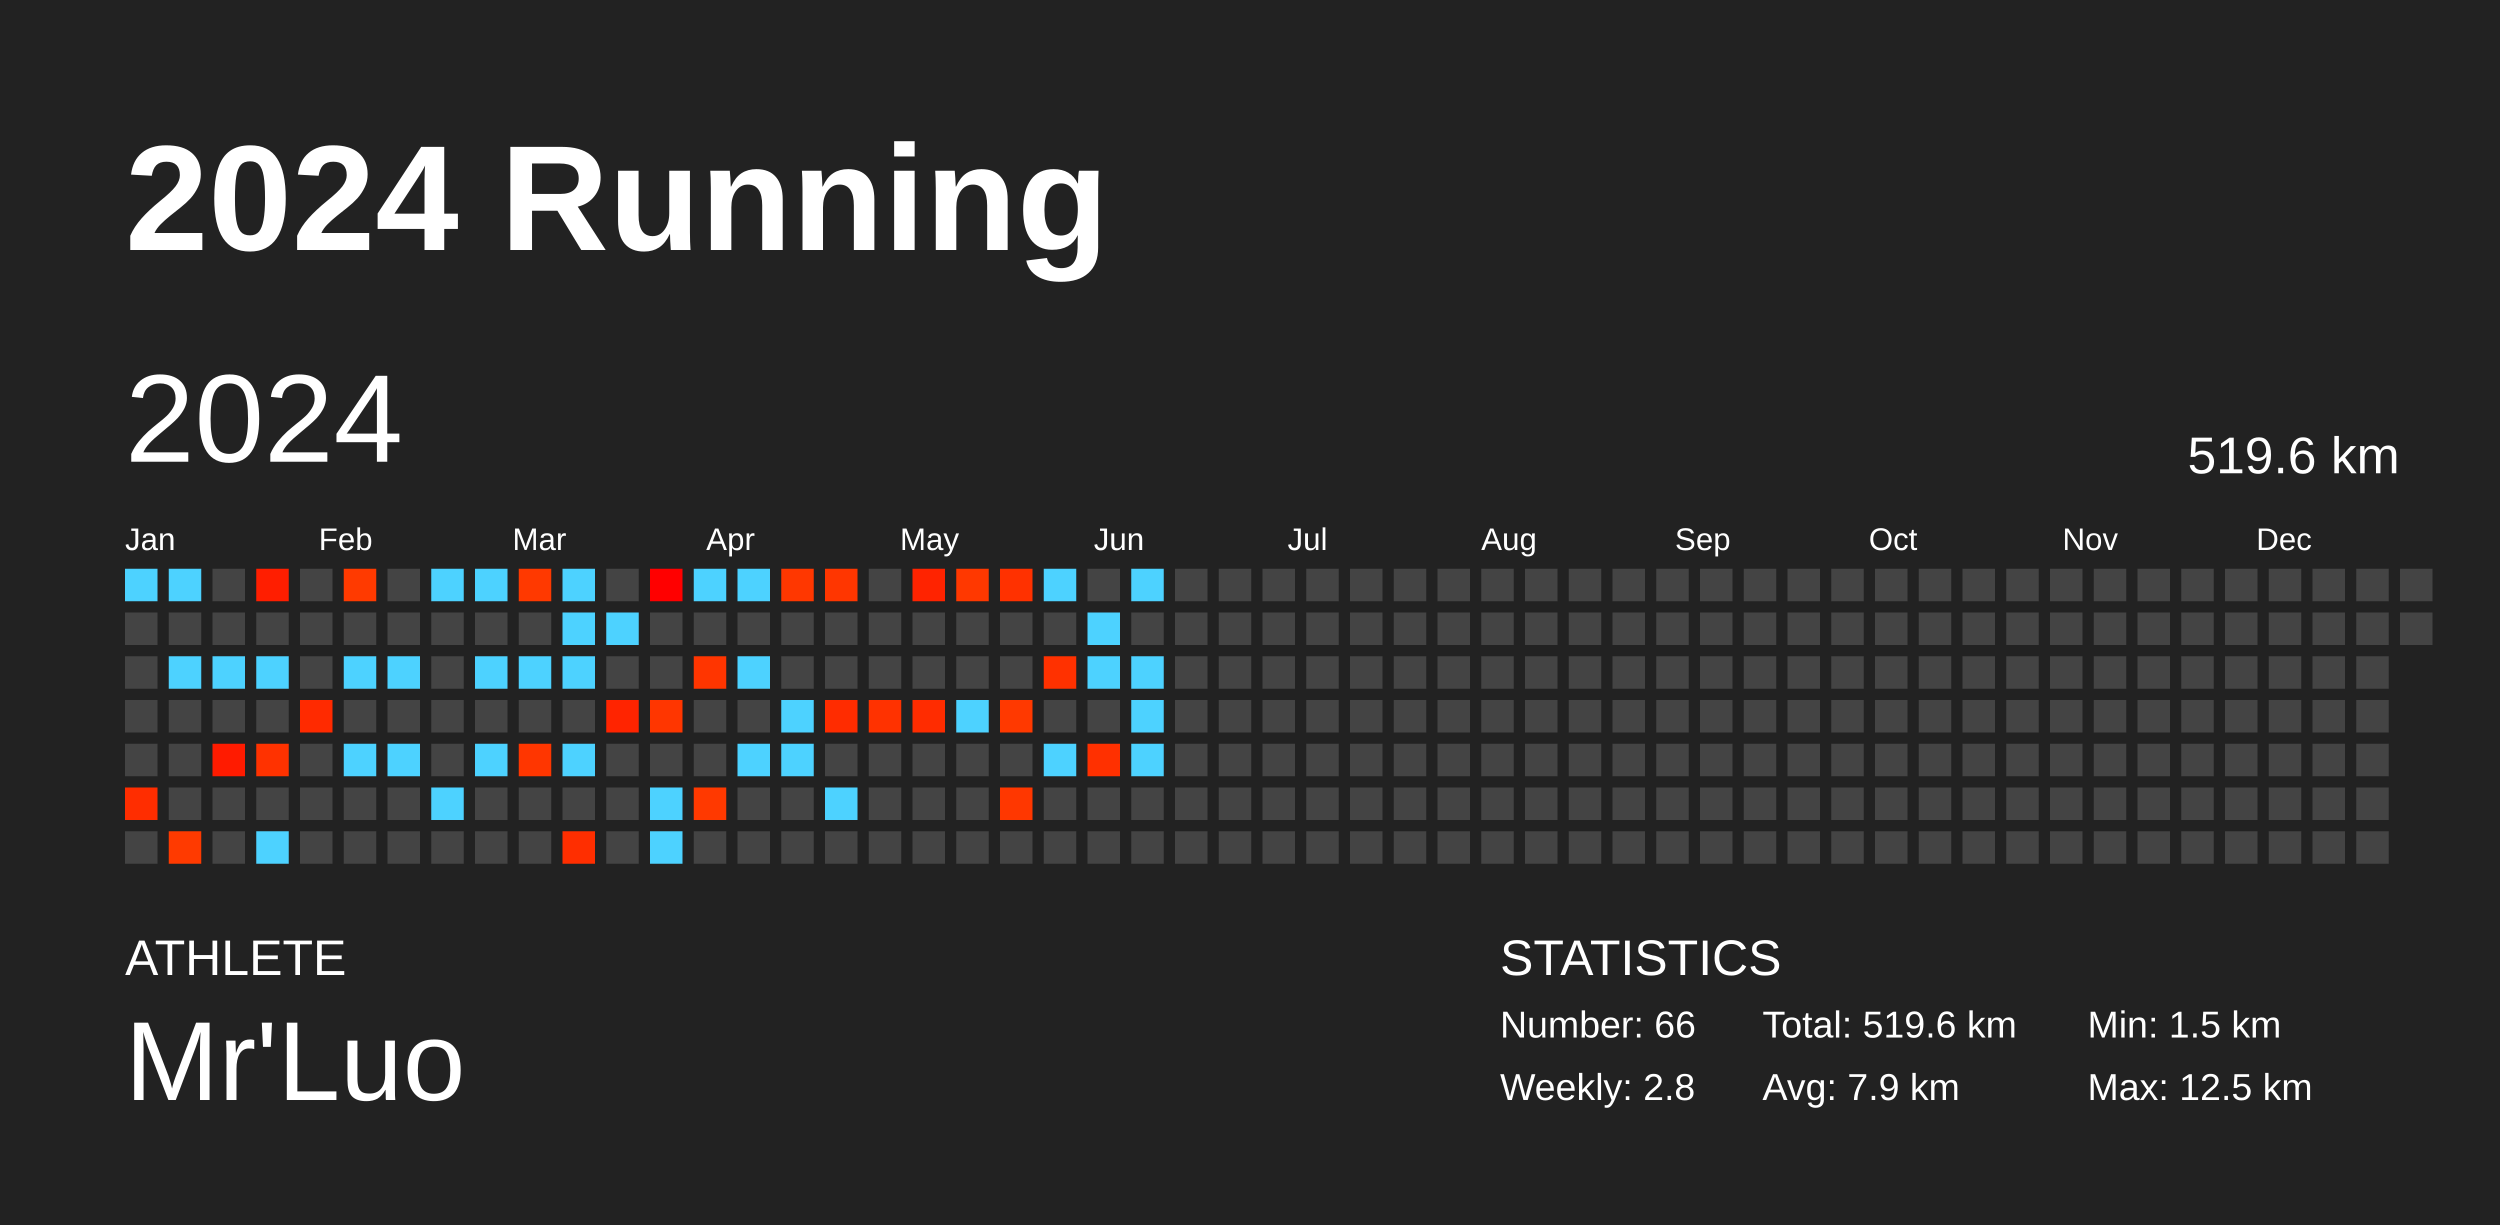
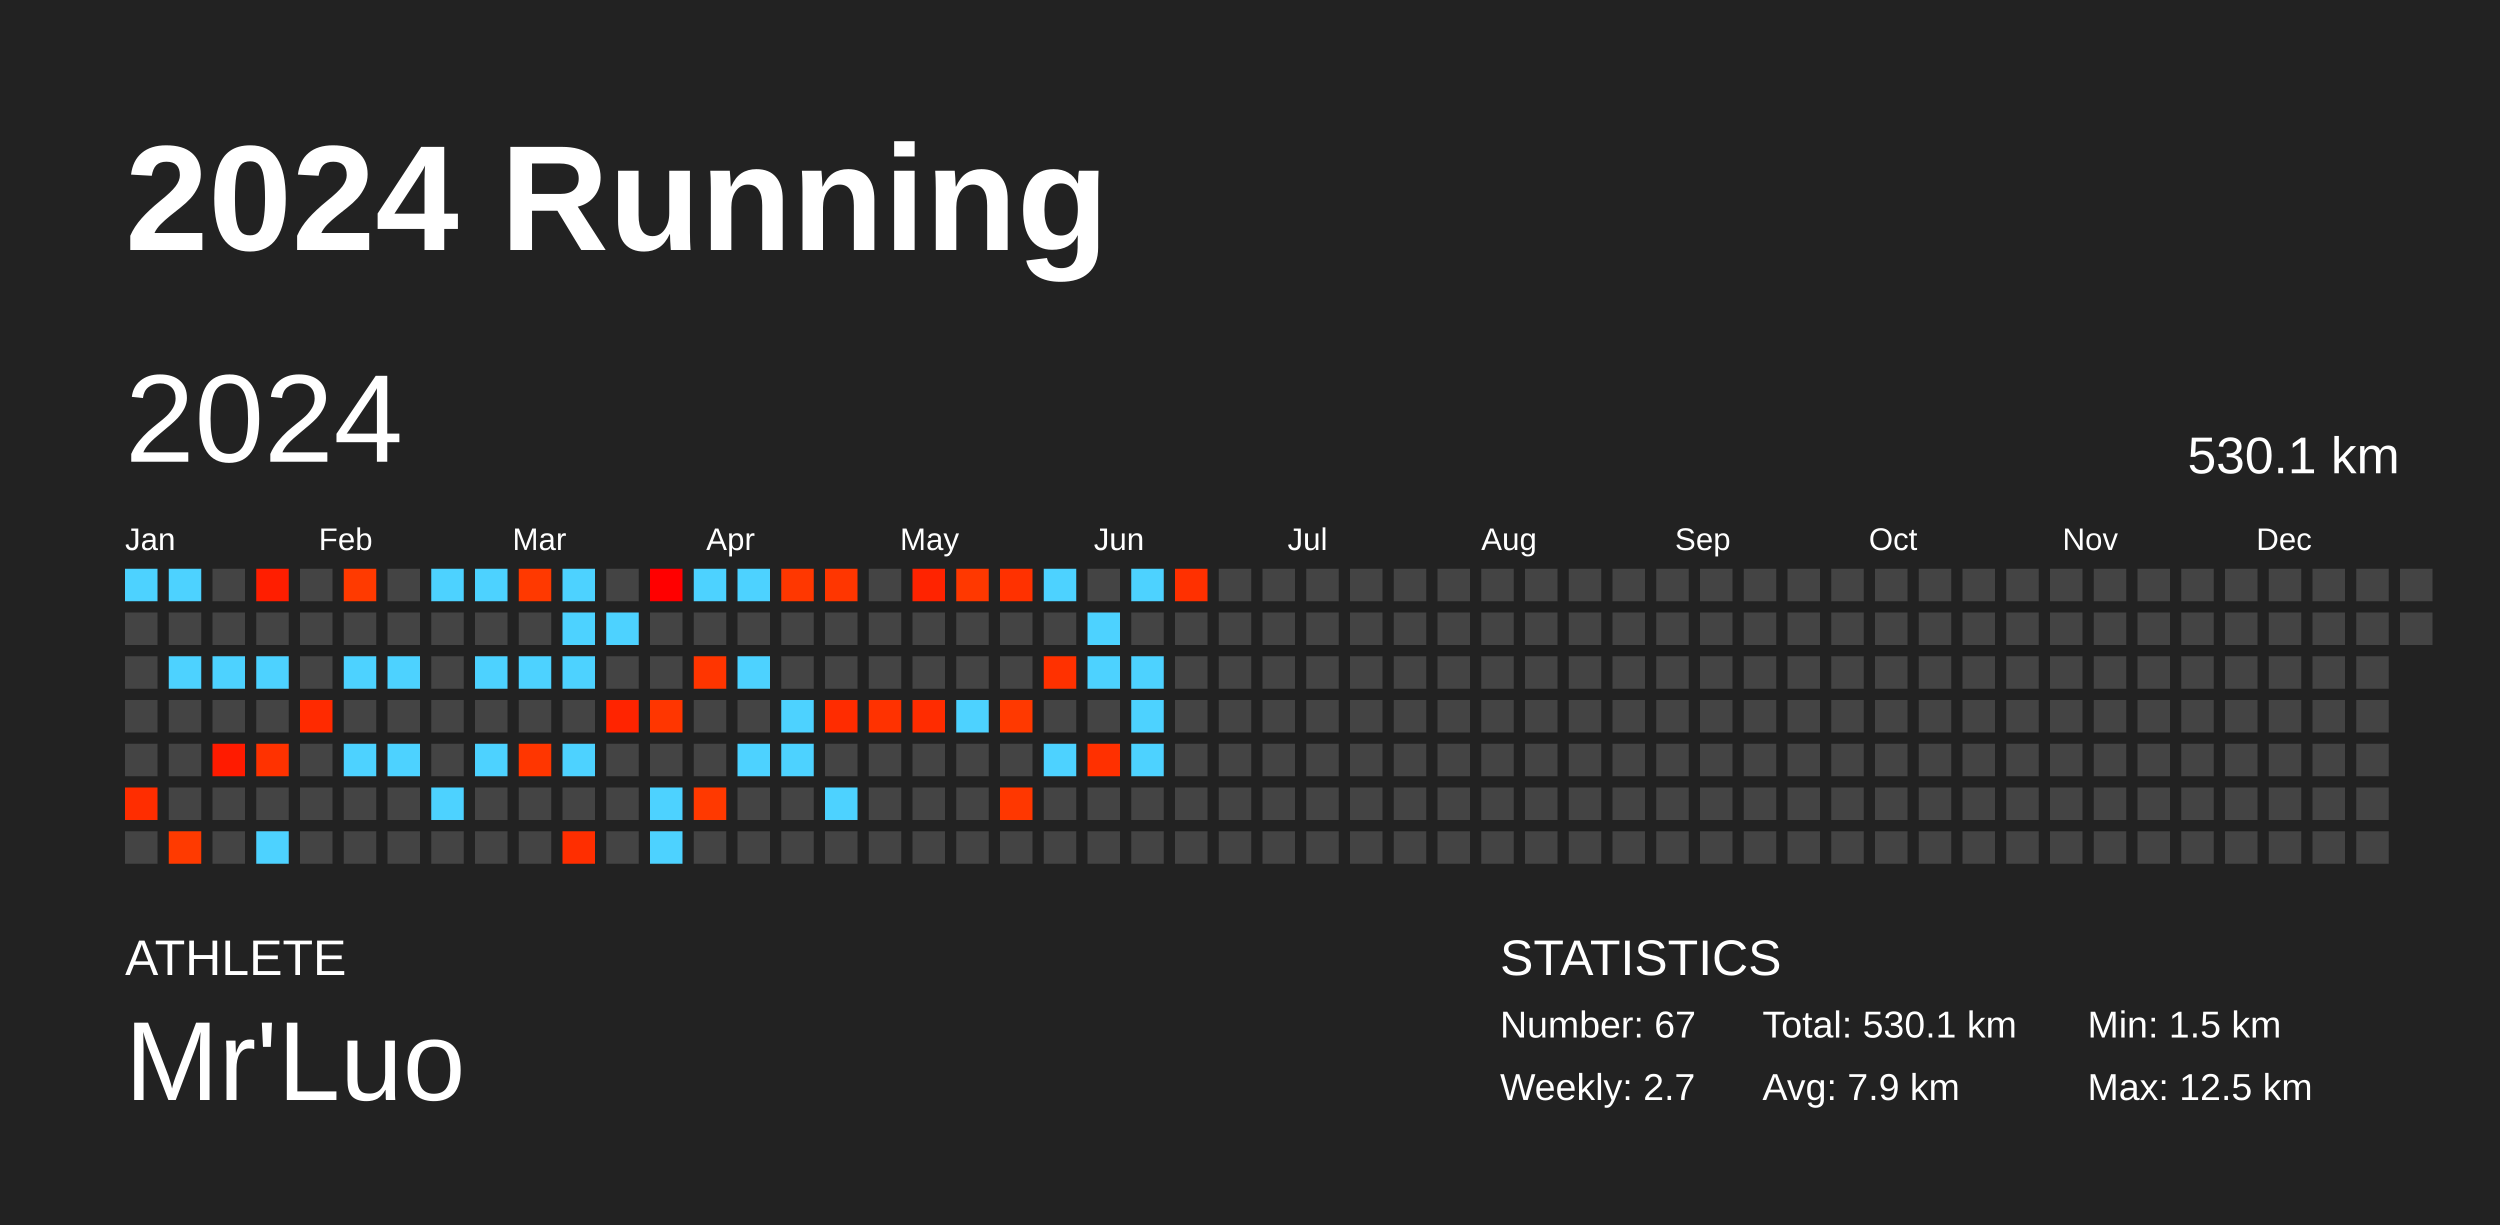
<svg xmlns="http://www.w3.org/2000/svg" baseProfile="full" height="98mm" version="1.1" viewBox="0,0,200,98" width="200mm">
  <defs />
  <rect fill="#222222" height="98" width="200" x="0" y="0" />
  <text fill="#FFFFFF" style="font-size:12px; font-family:Arial; font-weight:bold;" x="10" y="20">2024 Running</text>
  <text fill="#FFFFFF" style="font-size:4px; font-family:Arial" x="10" y="78">ATHLETE</text>
  <text fill="#FFFFFF" style="font-size:9px; font-family:Arial" x="10" y="88">Mr'Luo</text>
  <text fill="#FFFFFF" style="font-size:4px; font-family:Arial" x="120" y="78">STATISTICS</text>
-   <text fill="#FFFFFF" style="font-size:3px; font-family:Arial" x="120" y="83">Number: 66</text>
-   <text fill="#FFFFFF" style="font-size:3px; font-family:Arial" x="120" y="88">Weekly: 2.8</text>
-   <text fill="#FFFFFF" style="font-size:3px; font-family:Arial" x="141" y="83">Total: 519.6 km</text>
+   <text fill="#FFFFFF" style="font-size:3px; font-family:Arial" x="120" y="83">Number: 67</text>
+   <text fill="#FFFFFF" style="font-size:3px; font-family:Arial" x="120" y="88">Weekly: 2.7</text>
+   <text fill="#FFFFFF" style="font-size:3px; font-family:Arial" x="141" y="83">Total: 530.1 km</text>
  <text fill="#FFFFFF" style="font-size:3px; font-family:Arial" x="141" y="88">Avg: 7.9 km</text>
  <text fill="#FFFFFF" style="font-size:3px; font-family:Arial" x="167" y="83">Min: 1.5 km</text>
  <text fill="#FFFFFF" style="font-size:3px; font-family:Arial" x="167" y="88">Max: 12.5 km</text>
  <text dominant-baseline="hanging" fill="#FFFFFF" style="font-size:10.0px; font-family:Arial;" x="10" y="30">2024</text>
-   <text dominant-baseline="hanging" fill="#FFFFFF" style="font-size:4.125px; font-family:Arial;" x="175" y="35">519.6 km</text>
+   <text dominant-baseline="hanging" fill="#FFFFFF" style="font-size:4.125px; font-family:Arial;" x="175" y="35">530.1 km</text>
  <text fill="#FFFFFF" style="font-size:2.5px; font-family:Arial" x="10.0" y="44">Jan</text>
  <text fill="#FFFFFF" style="font-size:2.5px; font-family:Arial" x="25.5" y="44">Feb</text>
  <text fill="#FFFFFF" style="font-size:2.5px; font-family:Arial" x="41.0" y="44">Mar</text>
  <text fill="#FFFFFF" style="font-size:2.5px; font-family:Arial" x="56.5" y="44">Apr</text>
  <text fill="#FFFFFF" style="font-size:2.5px; font-family:Arial" x="72.0" y="44">May</text>
  <text fill="#FFFFFF" style="font-size:2.5px; font-family:Arial" x="87.5" y="44">Jun</text>
  <text fill="#FFFFFF" style="font-size:2.5px; font-family:Arial" x="103.0" y="44">Jul</text>
  <text fill="#FFFFFF" style="font-size:2.5px; font-family:Arial" x="118.5" y="44">Aug</text>
  <text fill="#FFFFFF" style="font-size:2.5px; font-family:Arial" x="134.0" y="44">Sep</text>
  <text fill="#FFFFFF" style="font-size:2.5px; font-family:Arial" x="149.5" y="44">Oct</text>
  <text fill="#FFFFFF" style="font-size:2.5px; font-family:Arial" x="165.0" y="44">Nov</text>
  <text fill="#FFFFFF" style="font-size:2.5px; font-family:Arial" x="180.5" y="44">Dec</text>
  <rect fill="#4dd2ff" height="2.6" width="2.6" x="10.0" y="45.5" />
  <rect fill="#444444" height="2.6" width="2.6" x="10.0" y="49.0" />
  <rect fill="#444444" height="2.6" width="2.6" x="10.0" y="52.5" />
  <rect fill="#444444" height="2.6" width="2.6" x="10.0" y="56.0" />
  <rect fill="#444444" height="2.6" width="2.6" x="10.0" y="59.5" />
  <rect fill="#ff2d00" height="2.6" width="2.6" x="10.0" y="63.0" />
  <rect fill="#444444" height="2.6" width="2.6" x="10.0" y="66.5" />
  <rect fill="#4dd2ff" height="2.6" width="2.6" x="13.5" y="45.5" />
  <rect fill="#444444" height="2.6" width="2.6" x="13.5" y="49.0" />
  <rect fill="#4dd2ff" height="2.6" width="2.6" x="13.5" y="52.5" />
  <rect fill="#444444" height="2.6" width="2.6" x="13.5" y="56.0" />
  <rect fill="#444444" height="2.6" width="2.6" x="13.5" y="59.5" />
  <rect fill="#444444" height="2.6" width="2.6" x="13.5" y="63.0" />
  <rect fill="#ff3a00" height="2.6" width="2.6" x="13.5" y="66.5" />
  <rect fill="#444444" height="2.6" width="2.6" x="17.0" y="45.5" />
  <rect fill="#444444" height="2.6" width="2.6" x="17.0" y="49.0" />
  <rect fill="#4dd2ff" height="2.6" width="2.6" x="17.0" y="52.5" />
  <rect fill="#444444" height="2.6" width="2.6" x="17.0" y="56.0" />
  <rect fill="#ff1b00" height="2.6" width="2.6" x="17.0" y="59.5" />
  <rect fill="#444444" height="2.6" width="2.6" x="17.0" y="63.0" />
  <rect fill="#444444" height="2.6" width="2.6" x="17.0" y="66.5" />
  <rect fill="#ff1e00" height="2.6" width="2.6" x="20.5" y="45.5" />
  <rect fill="#444444" height="2.6" width="2.6" x="20.5" y="49.0" />
  <rect fill="#4dd2ff" height="2.6" width="2.6" x="20.5" y="52.5" />
  <rect fill="#444444" height="2.6" width="2.6" x="20.5" y="56.0" />
  <rect fill="#ff3200" height="2.6" width="2.6" x="20.5" y="59.5" />
  <rect fill="#444444" height="2.6" width="2.6" x="20.5" y="63.0" />
  <rect fill="#4dd2ff" height="2.6" width="2.6" x="20.5" y="66.5" />
  <rect fill="#444444" height="2.6" width="2.6" x="24.0" y="45.5" />
  <rect fill="#444444" height="2.6" width="2.6" x="24.0" y="49.0" />
  <rect fill="#444444" height="2.6" width="2.6" x="24.0" y="52.5" />
  <rect fill="#ff2a00" height="2.6" width="2.6" x="24.0" y="56.0" />
  <rect fill="#444444" height="2.6" width="2.6" x="24.0" y="59.5" />
  <rect fill="#444444" height="2.6" width="2.6" x="24.0" y="63.0" />
  <rect fill="#444444" height="2.6" width="2.6" x="24.0" y="66.5" />
  <rect fill="#ff3a00" height="2.6" width="2.6" x="27.5" y="45.5" />
  <rect fill="#444444" height="2.6" width="2.6" x="27.5" y="49.0" />
  <rect fill="#4dd2ff" height="2.6" width="2.6" x="27.5" y="52.5" />
  <rect fill="#444444" height="2.6" width="2.6" x="27.5" y="56.0" />
  <rect fill="#4dd2ff" height="2.6" width="2.6" x="27.5" y="59.5" />
  <rect fill="#444444" height="2.6" width="2.6" x="27.5" y="63.0" />
  <rect fill="#444444" height="2.6" width="2.6" x="27.5" y="66.5" />
  <rect fill="#444444" height="2.6" width="2.6" x="31.0" y="45.5" />
  <rect fill="#444444" height="2.6" width="2.6" x="31.0" y="49.0" />
  <rect fill="#4dd2ff" height="2.6" width="2.6" x="31.0" y="52.5" />
  <rect fill="#444444" height="2.6" width="2.6" x="31.0" y="56.0" />
  <rect fill="#4dd2ff" height="2.6" width="2.6" x="31.0" y="59.5" />
  <rect fill="#444444" height="2.6" width="2.6" x="31.0" y="63.0" />
  <rect fill="#444444" height="2.6" width="2.6" x="31.0" y="66.5" />
  <rect fill="#4dd2ff" height="2.6" width="2.6" x="34.5" y="45.5" />
  <rect fill="#444444" height="2.6" width="2.6" x="34.5" y="49.0" />
  <rect fill="#444444" height="2.6" width="2.6" x="34.5" y="52.5" />
  <rect fill="#444444" height="2.6" width="2.6" x="34.5" y="56.0" />
  <rect fill="#444444" height="2.6" width="2.6" x="34.5" y="59.5" />
  <rect fill="#4dd2ff" height="2.6" width="2.6" x="34.5" y="63.0" />
  <rect fill="#444444" height="2.6" width="2.6" x="34.5" y="66.5" />
  <rect fill="#4dd2ff" height="2.6" width="2.6" x="38.0" y="45.5" />
  <rect fill="#444444" height="2.6" width="2.6" x="38.0" y="49.0" />
  <rect fill="#4dd2ff" height="2.6" width="2.6" x="38.0" y="52.5" />
  <rect fill="#444444" height="2.6" width="2.6" x="38.0" y="56.0" />
  <rect fill="#4dd2ff" height="2.6" width="2.6" x="38.0" y="59.5" />
  <rect fill="#444444" height="2.6" width="2.6" x="38.0" y="63.0" />
  <rect fill="#444444" height="2.6" width="2.6" x="38.0" y="66.5" />
  <rect fill="#ff3900" height="2.6" width="2.6" x="41.5" y="45.5" />
  <rect fill="#444444" height="2.6" width="2.6" x="41.5" y="49.0" />
  <rect fill="#4dd2ff" height="2.6" width="2.6" x="41.5" y="52.5" />
  <rect fill="#444444" height="2.6" width="2.6" x="41.5" y="56.0" />
  <rect fill="#ff3600" height="2.6" width="2.6" x="41.5" y="59.5" />
  <rect fill="#444444" height="2.6" width="2.6" x="41.5" y="63.0" />
  <rect fill="#444444" height="2.6" width="2.6" x="41.5" y="66.5" />
  <rect fill="#4dd2ff" height="2.6" width="2.6" x="45.0" y="45.5" />
  <rect fill="#4dd2ff" height="2.6" width="2.6" x="45.0" y="49.0" />
  <rect fill="#4dd2ff" height="2.6" width="2.6" x="45.0" y="52.5" />
  <rect fill="#444444" height="2.6" width="2.6" x="45.0" y="56.0" />
  <rect fill="#4dd2ff" height="2.6" width="2.6" x="45.0" y="59.5" />
  <rect fill="#444444" height="2.6" width="2.6" x="45.0" y="63.0" />
  <rect fill="#ff2e00" height="2.6" width="2.6" x="45.0" y="66.5" />
  <rect fill="#444444" height="2.6" width="2.6" x="48.5" y="45.5" />
  <rect fill="#4dd2ff" height="2.6" width="2.6" x="48.5" y="49.0" />
  <rect fill="#444444" height="2.6" width="2.6" x="48.5" y="52.5" />
  <rect fill="#ff2400" height="2.6" width="2.6" x="48.5" y="56.0" />
  <rect fill="#444444" height="2.6" width="2.6" x="48.5" y="59.5" />
  <rect fill="#444444" height="2.6" width="2.6" x="48.5" y="63.0" />
  <rect fill="#444444" height="2.6" width="2.6" x="48.5" y="66.5" />
  <rect fill="#ff0000" height="2.6" width="2.6" x="52.0" y="45.5" />
  <rect fill="#444444" height="2.6" width="2.6" x="52.0" y="49.0" />
  <rect fill="#444444" height="2.6" width="2.6" x="52.0" y="52.5" />
  <rect fill="#ff3600" height="2.6" width="2.6" x="52.0" y="56.0" />
  <rect fill="#444444" height="2.6" width="2.6" x="52.0" y="59.5" />
  <rect fill="#4dd2ff" height="2.6" width="2.6" x="52.0" y="63.0" />
  <rect fill="#4dd2ff" height="2.6" width="2.6" x="52.0" y="66.5" />
  <rect fill="#4dd2ff" height="2.6" width="2.6" x="55.5" y="45.5" />
  <rect fill="#444444" height="2.6" width="2.6" x="55.5" y="49.0" />
  <rect fill="#ff3500" height="2.6" width="2.6" x="55.5" y="52.5" />
  <rect fill="#444444" height="2.6" width="2.6" x="55.5" y="56.0" />
  <rect fill="#444444" height="2.6" width="2.6" x="55.5" y="59.5" />
  <rect fill="#ff3900" height="2.6" width="2.6" x="55.5" y="63.0" />
  <rect fill="#444444" height="2.6" width="2.6" x="55.5" y="66.5" />
  <rect fill="#4dd2ff" height="2.6" width="2.6" x="59.0" y="45.5" />
  <rect fill="#444444" height="2.6" width="2.6" x="59.0" y="49.0" />
  <rect fill="#4dd2ff" height="2.6" width="2.6" x="59.0" y="52.5" />
  <rect fill="#444444" height="2.6" width="2.6" x="59.0" y="56.0" />
  <rect fill="#4dd2ff" height="2.6" width="2.6" x="59.0" y="59.5" />
  <rect fill="#444444" height="2.6" width="2.6" x="59.0" y="63.0" />
  <rect fill="#444444" height="2.6" width="2.6" x="59.0" y="66.5" />
  <rect fill="#ff3700" height="2.6" width="2.6" x="62.5" y="45.5" />
  <rect fill="#444444" height="2.6" width="2.6" x="62.5" y="49.0" />
  <rect fill="#444444" height="2.6" width="2.6" x="62.5" y="52.5" />
  <rect fill="#4dd2ff" height="2.6" width="2.6" x="62.5" y="56.0" />
  <rect fill="#4dd2ff" height="2.6" width="2.6" x="62.5" y="59.5" />
  <rect fill="#444444" height="2.6" width="2.6" x="62.5" y="63.0" />
  <rect fill="#444444" height="2.6" width="2.6" x="62.5" y="66.5" />
  <rect fill="#ff3600" height="2.6" width="2.6" x="66.0" y="45.5" />
  <rect fill="#444444" height="2.6" width="2.6" x="66.0" y="49.0" />
  <rect fill="#444444" height="2.6" width="2.6" x="66.0" y="52.5" />
  <rect fill="#ff2c00" height="2.6" width="2.6" x="66.0" y="56.0" />
  <rect fill="#444444" height="2.6" width="2.6" x="66.0" y="59.5" />
  <rect fill="#4dd2ff" height="2.6" width="2.6" x="66.0" y="63.0" />
  <rect fill="#444444" height="2.6" width="2.6" x="66.0" y="66.5" />
  <rect fill="#444444" height="2.6" width="2.6" x="69.5" y="45.5" />
  <rect fill="#444444" height="2.6" width="2.6" x="69.5" y="49.0" />
  <rect fill="#444444" height="2.6" width="2.6" x="69.5" y="52.5" />
  <rect fill="#ff3200" height="2.6" width="2.6" x="69.5" y="56.0" />
  <rect fill="#444444" height="2.6" width="2.6" x="69.5" y="59.5" />
  <rect fill="#444444" height="2.6" width="2.6" x="69.5" y="63.0" />
  <rect fill="#444444" height="2.6" width="2.6" x="69.5" y="66.5" />
  <rect fill="#ff2300" height="2.6" width="2.6" x="73.0" y="45.5" />
  <rect fill="#444444" height="2.6" width="2.6" x="73.0" y="49.0" />
  <rect fill="#444444" height="2.6" width="2.6" x="73.0" y="52.5" />
  <rect fill="#ff2c00" height="2.6" width="2.6" x="73.0" y="56.0" />
  <rect fill="#444444" height="2.6" width="2.6" x="73.0" y="59.5" />
  <rect fill="#444444" height="2.6" width="2.6" x="73.0" y="63.0" />
  <rect fill="#444444" height="2.6" width="2.6" x="73.0" y="66.5" />
  <rect fill="#ff3800" height="2.6" width="2.6" x="76.5" y="45.5" />
  <rect fill="#444444" height="2.6" width="2.6" x="76.5" y="49.0" />
  <rect fill="#444444" height="2.6" width="2.6" x="76.5" y="52.5" />
  <rect fill="#4dd2ff" height="2.6" width="2.6" x="76.5" y="56.0" />
  <rect fill="#444444" height="2.6" width="2.6" x="76.5" y="59.5" />
  <rect fill="#444444" height="2.6" width="2.6" x="76.5" y="63.0" />
  <rect fill="#444444" height="2.6" width="2.6" x="76.5" y="66.5" />
  <rect fill="#ff3100" height="2.6" width="2.6" x="80.0" y="45.5" />
  <rect fill="#444444" height="2.6" width="2.6" x="80.0" y="49.0" />
  <rect fill="#444444" height="2.6" width="2.6" x="80.0" y="52.5" />
  <rect fill="#ff3900" height="2.6" width="2.6" x="80.0" y="56.0" />
  <rect fill="#444444" height="2.6" width="2.6" x="80.0" y="59.5" />
  <rect fill="#ff3700" height="2.6" width="2.6" x="80.0" y="63.0" />
  <rect fill="#444444" height="2.6" width="2.6" x="80.0" y="66.5" />
  <rect fill="#4dd2ff" height="2.6" width="2.6" x="83.5" y="45.5" />
  <rect fill="#444444" height="2.6" width="2.6" x="83.5" y="49.0" />
  <rect fill="#ff3100" height="2.6" width="2.6" x="83.5" y="52.5" />
  <rect fill="#444444" height="2.6" width="2.6" x="83.5" y="56.0" />
  <rect fill="#4dd2ff" height="2.6" width="2.6" x="83.5" y="59.5" />
  <rect fill="#444444" height="2.6" width="2.6" x="83.5" y="63.0" />
  <rect fill="#444444" height="2.6" width="2.6" x="83.5" y="66.5" />
  <rect fill="#444444" height="2.6" width="2.6" x="87.0" y="45.5" />
  <rect fill="#4dd2ff" height="2.6" width="2.6" x="87.0" y="49.0" />
  <rect fill="#4dd2ff" height="2.6" width="2.6" x="87.0" y="52.5" />
  <rect fill="#444444" height="2.6" width="2.6" x="87.0" y="56.0" />
  <rect fill="#ff3000" height="2.6" width="2.6" x="87.0" y="59.5" />
  <rect fill="#444444" height="2.6" width="2.6" x="87.0" y="63.0" />
  <rect fill="#444444" height="2.6" width="2.6" x="87.0" y="66.5" />
  <rect fill="#4dd2ff" height="2.6" width="2.6" x="90.5" y="45.5" />
  <rect fill="#444444" height="2.6" width="2.6" x="90.5" y="49.0" />
  <rect fill="#4dd2ff" height="2.6" width="2.6" x="90.5" y="52.5" />
  <rect fill="#4dd2ff" height="2.6" width="2.6" x="90.5" y="56.0" />
  <rect fill="#4dd2ff" height="2.6" width="2.6" x="90.5" y="59.5" />
  <rect fill="#444444" height="2.6" width="2.6" x="90.5" y="63.0" />
  <rect fill="#444444" height="2.6" width="2.6" x="90.5" y="66.5" />
-   <rect fill="#444444" height="2.6" width="2.6" x="94.0" y="45.5" />
+   <rect fill="#ff3000" height="2.6" width="2.6" x="94.0" y="45.5" />
  <rect fill="#444444" height="2.6" width="2.6" x="94.0" y="49.0" />
  <rect fill="#444444" height="2.6" width="2.6" x="94.0" y="52.5" />
  <rect fill="#444444" height="2.6" width="2.6" x="94.0" y="56.0" />
  <rect fill="#444444" height="2.6" width="2.6" x="94.0" y="59.5" />
  <rect fill="#444444" height="2.6" width="2.6" x="94.0" y="63.0" />
  <rect fill="#444444" height="2.6" width="2.6" x="94.0" y="66.5" />
  <rect fill="#444444" height="2.6" width="2.6" x="97.5" y="45.5" />
  <rect fill="#444444" height="2.6" width="2.6" x="97.5" y="49.0" />
  <rect fill="#444444" height="2.6" width="2.6" x="97.5" y="52.5" />
  <rect fill="#444444" height="2.6" width="2.6" x="97.5" y="56.0" />
  <rect fill="#444444" height="2.6" width="2.6" x="97.5" y="59.5" />
  <rect fill="#444444" height="2.6" width="2.6" x="97.5" y="63.0" />
  <rect fill="#444444" height="2.6" width="2.6" x="97.5" y="66.5" />
  <rect fill="#444444" height="2.6" width="2.6" x="101.0" y="45.5" />
  <rect fill="#444444" height="2.6" width="2.6" x="101.0" y="49.0" />
  <rect fill="#444444" height="2.6" width="2.6" x="101.0" y="52.5" />
  <rect fill="#444444" height="2.6" width="2.6" x="101.0" y="56.0" />
  <rect fill="#444444" height="2.6" width="2.6" x="101.0" y="59.5" />
  <rect fill="#444444" height="2.6" width="2.6" x="101.0" y="63.0" />
  <rect fill="#444444" height="2.6" width="2.6" x="101.0" y="66.5" />
  <rect fill="#444444" height="2.6" width="2.6" x="104.5" y="45.5" />
  <rect fill="#444444" height="2.6" width="2.6" x="104.5" y="49.0" />
  <rect fill="#444444" height="2.6" width="2.6" x="104.5" y="52.5" />
  <rect fill="#444444" height="2.6" width="2.6" x="104.5" y="56.0" />
  <rect fill="#444444" height="2.6" width="2.6" x="104.5" y="59.5" />
  <rect fill="#444444" height="2.6" width="2.6" x="104.5" y="63.0" />
  <rect fill="#444444" height="2.6" width="2.6" x="104.5" y="66.5" />
  <rect fill="#444444" height="2.6" width="2.6" x="108.0" y="45.5" />
  <rect fill="#444444" height="2.6" width="2.6" x="108.0" y="49.0" />
  <rect fill="#444444" height="2.6" width="2.6" x="108.0" y="52.5" />
  <rect fill="#444444" height="2.6" width="2.6" x="108.0" y="56.0" />
  <rect fill="#444444" height="2.6" width="2.6" x="108.0" y="59.5" />
  <rect fill="#444444" height="2.6" width="2.6" x="108.0" y="63.0" />
  <rect fill="#444444" height="2.6" width="2.6" x="108.0" y="66.5" />
  <rect fill="#444444" height="2.6" width="2.6" x="111.5" y="45.5" />
  <rect fill="#444444" height="2.6" width="2.6" x="111.5" y="49.0" />
  <rect fill="#444444" height="2.6" width="2.6" x="111.5" y="52.5" />
  <rect fill="#444444" height="2.6" width="2.6" x="111.5" y="56.0" />
  <rect fill="#444444" height="2.6" width="2.6" x="111.5" y="59.5" />
  <rect fill="#444444" height="2.6" width="2.6" x="111.5" y="63.0" />
  <rect fill="#444444" height="2.6" width="2.6" x="111.5" y="66.5" />
  <rect fill="#444444" height="2.6" width="2.6" x="115.0" y="45.5" />
  <rect fill="#444444" height="2.6" width="2.6" x="115.0" y="49.0" />
  <rect fill="#444444" height="2.6" width="2.6" x="115.0" y="52.5" />
  <rect fill="#444444" height="2.6" width="2.6" x="115.0" y="56.0" />
  <rect fill="#444444" height="2.6" width="2.6" x="115.0" y="59.5" />
  <rect fill="#444444" height="2.6" width="2.6" x="115.0" y="63.0" />
  <rect fill="#444444" height="2.6" width="2.6" x="115.0" y="66.5" />
  <rect fill="#444444" height="2.6" width="2.6" x="118.5" y="45.5" />
  <rect fill="#444444" height="2.6" width="2.6" x="118.5" y="49.0" />
  <rect fill="#444444" height="2.6" width="2.6" x="118.5" y="52.5" />
  <rect fill="#444444" height="2.6" width="2.6" x="118.5" y="56.0" />
  <rect fill="#444444" height="2.6" width="2.6" x="118.5" y="59.5" />
  <rect fill="#444444" height="2.6" width="2.6" x="118.5" y="63.0" />
  <rect fill="#444444" height="2.6" width="2.6" x="118.5" y="66.5" />
  <rect fill="#444444" height="2.6" width="2.6" x="122.0" y="45.5" />
  <rect fill="#444444" height="2.6" width="2.6" x="122.0" y="49.0" />
  <rect fill="#444444" height="2.6" width="2.6" x="122.0" y="52.5" />
  <rect fill="#444444" height="2.6" width="2.6" x="122.0" y="56.0" />
  <rect fill="#444444" height="2.6" width="2.6" x="122.0" y="59.5" />
  <rect fill="#444444" height="2.6" width="2.6" x="122.0" y="63.0" />
  <rect fill="#444444" height="2.6" width="2.6" x="122.0" y="66.5" />
  <rect fill="#444444" height="2.6" width="2.6" x="125.5" y="45.5" />
  <rect fill="#444444" height="2.6" width="2.6" x="125.5" y="49.0" />
  <rect fill="#444444" height="2.6" width="2.6" x="125.5" y="52.5" />
  <rect fill="#444444" height="2.6" width="2.6" x="125.5" y="56.0" />
  <rect fill="#444444" height="2.6" width="2.6" x="125.5" y="59.5" />
  <rect fill="#444444" height="2.6" width="2.6" x="125.5" y="63.0" />
  <rect fill="#444444" height="2.6" width="2.6" x="125.5" y="66.5" />
  <rect fill="#444444" height="2.6" width="2.6" x="129.0" y="45.5" />
  <rect fill="#444444" height="2.6" width="2.6" x="129.0" y="49.0" />
  <rect fill="#444444" height="2.6" width="2.6" x="129.0" y="52.5" />
  <rect fill="#444444" height="2.6" width="2.6" x="129.0" y="56.0" />
  <rect fill="#444444" height="2.6" width="2.6" x="129.0" y="59.5" />
  <rect fill="#444444" height="2.6" width="2.6" x="129.0" y="63.0" />
  <rect fill="#444444" height="2.6" width="2.6" x="129.0" y="66.5" />
  <rect fill="#444444" height="2.6" width="2.6" x="132.5" y="45.5" />
  <rect fill="#444444" height="2.6" width="2.6" x="132.5" y="49.0" />
  <rect fill="#444444" height="2.6" width="2.6" x="132.5" y="52.5" />
  <rect fill="#444444" height="2.6" width="2.6" x="132.5" y="56.0" />
  <rect fill="#444444" height="2.6" width="2.6" x="132.5" y="59.5" />
  <rect fill="#444444" height="2.6" width="2.6" x="132.5" y="63.0" />
  <rect fill="#444444" height="2.6" width="2.6" x="132.5" y="66.5" />
  <rect fill="#444444" height="2.6" width="2.6" x="136.0" y="45.5" />
  <rect fill="#444444" height="2.6" width="2.6" x="136.0" y="49.0" />
  <rect fill="#444444" height="2.6" width="2.6" x="136.0" y="52.5" />
  <rect fill="#444444" height="2.6" width="2.6" x="136.0" y="56.0" />
  <rect fill="#444444" height="2.6" width="2.6" x="136.0" y="59.5" />
  <rect fill="#444444" height="2.6" width="2.6" x="136.0" y="63.0" />
  <rect fill="#444444" height="2.6" width="2.6" x="136.0" y="66.5" />
  <rect fill="#444444" height="2.6" width="2.6" x="139.5" y="45.5" />
  <rect fill="#444444" height="2.6" width="2.6" x="139.5" y="49.0" />
  <rect fill="#444444" height="2.6" width="2.6" x="139.5" y="52.5" />
  <rect fill="#444444" height="2.6" width="2.6" x="139.5" y="56.0" />
  <rect fill="#444444" height="2.6" width="2.6" x="139.5" y="59.5" />
  <rect fill="#444444" height="2.6" width="2.6" x="139.5" y="63.0" />
  <rect fill="#444444" height="2.6" width="2.6" x="139.5" y="66.5" />
  <rect fill="#444444" height="2.6" width="2.6" x="143.0" y="45.5" />
  <rect fill="#444444" height="2.6" width="2.6" x="143.0" y="49.0" />
  <rect fill="#444444" height="2.6" width="2.6" x="143.0" y="52.5" />
  <rect fill="#444444" height="2.6" width="2.6" x="143.0" y="56.0" />
  <rect fill="#444444" height="2.6" width="2.6" x="143.0" y="59.5" />
  <rect fill="#444444" height="2.6" width="2.6" x="143.0" y="63.0" />
  <rect fill="#444444" height="2.6" width="2.6" x="143.0" y="66.5" />
  <rect fill="#444444" height="2.6" width="2.6" x="146.5" y="45.5" />
  <rect fill="#444444" height="2.6" width="2.6" x="146.5" y="49.0" />
  <rect fill="#444444" height="2.6" width="2.6" x="146.5" y="52.5" />
  <rect fill="#444444" height="2.6" width="2.6" x="146.5" y="56.0" />
  <rect fill="#444444" height="2.6" width="2.6" x="146.5" y="59.5" />
  <rect fill="#444444" height="2.6" width="2.6" x="146.5" y="63.0" />
  <rect fill="#444444" height="2.6" width="2.6" x="146.5" y="66.5" />
  <rect fill="#444444" height="2.6" width="2.6" x="150.0" y="45.5" />
  <rect fill="#444444" height="2.6" width="2.6" x="150.0" y="49.0" />
  <rect fill="#444444" height="2.6" width="2.6" x="150.0" y="52.5" />
  <rect fill="#444444" height="2.6" width="2.6" x="150.0" y="56.0" />
  <rect fill="#444444" height="2.6" width="2.6" x="150.0" y="59.5" />
  <rect fill="#444444" height="2.6" width="2.6" x="150.0" y="63.0" />
  <rect fill="#444444" height="2.6" width="2.6" x="150.0" y="66.5" />
  <rect fill="#444444" height="2.6" width="2.6" x="153.5" y="45.5" />
  <rect fill="#444444" height="2.6" width="2.6" x="153.5" y="49.0" />
  <rect fill="#444444" height="2.6" width="2.6" x="153.5" y="52.5" />
  <rect fill="#444444" height="2.6" width="2.6" x="153.5" y="56.0" />
  <rect fill="#444444" height="2.6" width="2.6" x="153.5" y="59.5" />
  <rect fill="#444444" height="2.6" width="2.6" x="153.5" y="63.0" />
  <rect fill="#444444" height="2.6" width="2.6" x="153.5" y="66.5" />
  <rect fill="#444444" height="2.6" width="2.6" x="157.0" y="45.5" />
  <rect fill="#444444" height="2.6" width="2.6" x="157.0" y="49.0" />
  <rect fill="#444444" height="2.6" width="2.6" x="157.0" y="52.5" />
  <rect fill="#444444" height="2.6" width="2.6" x="157.0" y="56.0" />
  <rect fill="#444444" height="2.6" width="2.6" x="157.0" y="59.5" />
  <rect fill="#444444" height="2.6" width="2.6" x="157.0" y="63.0" />
  <rect fill="#444444" height="2.6" width="2.6" x="157.0" y="66.5" />
  <rect fill="#444444" height="2.6" width="2.6" x="160.5" y="45.5" />
  <rect fill="#444444" height="2.6" width="2.6" x="160.5" y="49.0" />
  <rect fill="#444444" height="2.6" width="2.6" x="160.5" y="52.5" />
  <rect fill="#444444" height="2.6" width="2.6" x="160.5" y="56.0" />
  <rect fill="#444444" height="2.6" width="2.6" x="160.5" y="59.5" />
  <rect fill="#444444" height="2.6" width="2.6" x="160.5" y="63.0" />
  <rect fill="#444444" height="2.6" width="2.6" x="160.5" y="66.5" />
  <rect fill="#444444" height="2.6" width="2.6" x="164.0" y="45.5" />
  <rect fill="#444444" height="2.6" width="2.6" x="164.0" y="49.0" />
  <rect fill="#444444" height="2.6" width="2.6" x="164.0" y="52.5" />
  <rect fill="#444444" height="2.6" width="2.6" x="164.0" y="56.0" />
  <rect fill="#444444" height="2.6" width="2.6" x="164.0" y="59.5" />
  <rect fill="#444444" height="2.6" width="2.6" x="164.0" y="63.0" />
  <rect fill="#444444" height="2.6" width="2.6" x="164.0" y="66.5" />
  <rect fill="#444444" height="2.6" width="2.6" x="167.5" y="45.5" />
  <rect fill="#444444" height="2.6" width="2.6" x="167.5" y="49.0" />
  <rect fill="#444444" height="2.6" width="2.6" x="167.5" y="52.5" />
  <rect fill="#444444" height="2.6" width="2.6" x="167.5" y="56.0" />
  <rect fill="#444444" height="2.6" width="2.6" x="167.5" y="59.5" />
  <rect fill="#444444" height="2.6" width="2.6" x="167.5" y="63.0" />
  <rect fill="#444444" height="2.6" width="2.6" x="167.5" y="66.5" />
  <rect fill="#444444" height="2.6" width="2.6" x="171.0" y="45.5" />
  <rect fill="#444444" height="2.6" width="2.6" x="171.0" y="49.0" />
  <rect fill="#444444" height="2.6" width="2.6" x="171.0" y="52.5" />
  <rect fill="#444444" height="2.6" width="2.6" x="171.0" y="56.0" />
  <rect fill="#444444" height="2.6" width="2.6" x="171.0" y="59.5" />
  <rect fill="#444444" height="2.6" width="2.6" x="171.0" y="63.0" />
  <rect fill="#444444" height="2.6" width="2.6" x="171.0" y="66.5" />
  <rect fill="#444444" height="2.6" width="2.6" x="174.5" y="45.5" />
  <rect fill="#444444" height="2.6" width="2.6" x="174.5" y="49.0" />
  <rect fill="#444444" height="2.6" width="2.6" x="174.5" y="52.5" />
  <rect fill="#444444" height="2.6" width="2.6" x="174.5" y="56.0" />
  <rect fill="#444444" height="2.6" width="2.6" x="174.5" y="59.5" />
  <rect fill="#444444" height="2.6" width="2.6" x="174.5" y="63.0" />
  <rect fill="#444444" height="2.6" width="2.6" x="174.5" y="66.5" />
  <rect fill="#444444" height="2.6" width="2.6" x="178.0" y="45.5" />
  <rect fill="#444444" height="2.6" width="2.6" x="178.0" y="49.0" />
  <rect fill="#444444" height="2.6" width="2.6" x="178.0" y="52.5" />
  <rect fill="#444444" height="2.6" width="2.6" x="178.0" y="56.0" />
  <rect fill="#444444" height="2.6" width="2.6" x="178.0" y="59.5" />
  <rect fill="#444444" height="2.6" width="2.6" x="178.0" y="63.0" />
  <rect fill="#444444" height="2.6" width="2.6" x="178.0" y="66.5" />
  <rect fill="#444444" height="2.6" width="2.6" x="181.5" y="45.5" />
  <rect fill="#444444" height="2.6" width="2.6" x="181.5" y="49.0" />
  <rect fill="#444444" height="2.6" width="2.6" x="181.5" y="52.5" />
  <rect fill="#444444" height="2.6" width="2.6" x="181.5" y="56.0" />
  <rect fill="#444444" height="2.6" width="2.6" x="181.5" y="59.5" />
  <rect fill="#444444" height="2.6" width="2.6" x="181.5" y="63.0" />
  <rect fill="#444444" height="2.6" width="2.6" x="181.5" y="66.5" />
  <rect fill="#444444" height="2.6" width="2.6" x="185.0" y="45.5" />
  <rect fill="#444444" height="2.6" width="2.6" x="185.0" y="49.0" />
  <rect fill="#444444" height="2.6" width="2.6" x="185.0" y="52.5" />
  <rect fill="#444444" height="2.6" width="2.6" x="185.0" y="56.0" />
  <rect fill="#444444" height="2.6" width="2.6" x="185.0" y="59.5" />
  <rect fill="#444444" height="2.6" width="2.6" x="185.0" y="63.0" />
  <rect fill="#444444" height="2.6" width="2.6" x="185.0" y="66.5" />
  <rect fill="#444444" height="2.6" width="2.6" x="188.5" y="45.5" />
  <rect fill="#444444" height="2.6" width="2.6" x="188.5" y="49.0" />
  <rect fill="#444444" height="2.6" width="2.6" x="188.5" y="52.5" />
  <rect fill="#444444" height="2.6" width="2.6" x="188.5" y="56.0" />
  <rect fill="#444444" height="2.6" width="2.6" x="188.5" y="59.5" />
  <rect fill="#444444" height="2.6" width="2.6" x="188.5" y="63.0" />
  <rect fill="#444444" height="2.6" width="2.6" x="188.5" y="66.5" />
  <rect fill="#444444" height="2.6" width="2.6" x="192.0" y="45.5" />
  <rect fill="#444444" height="2.6" width="2.6" x="192.0" y="49.0" />
</svg>
